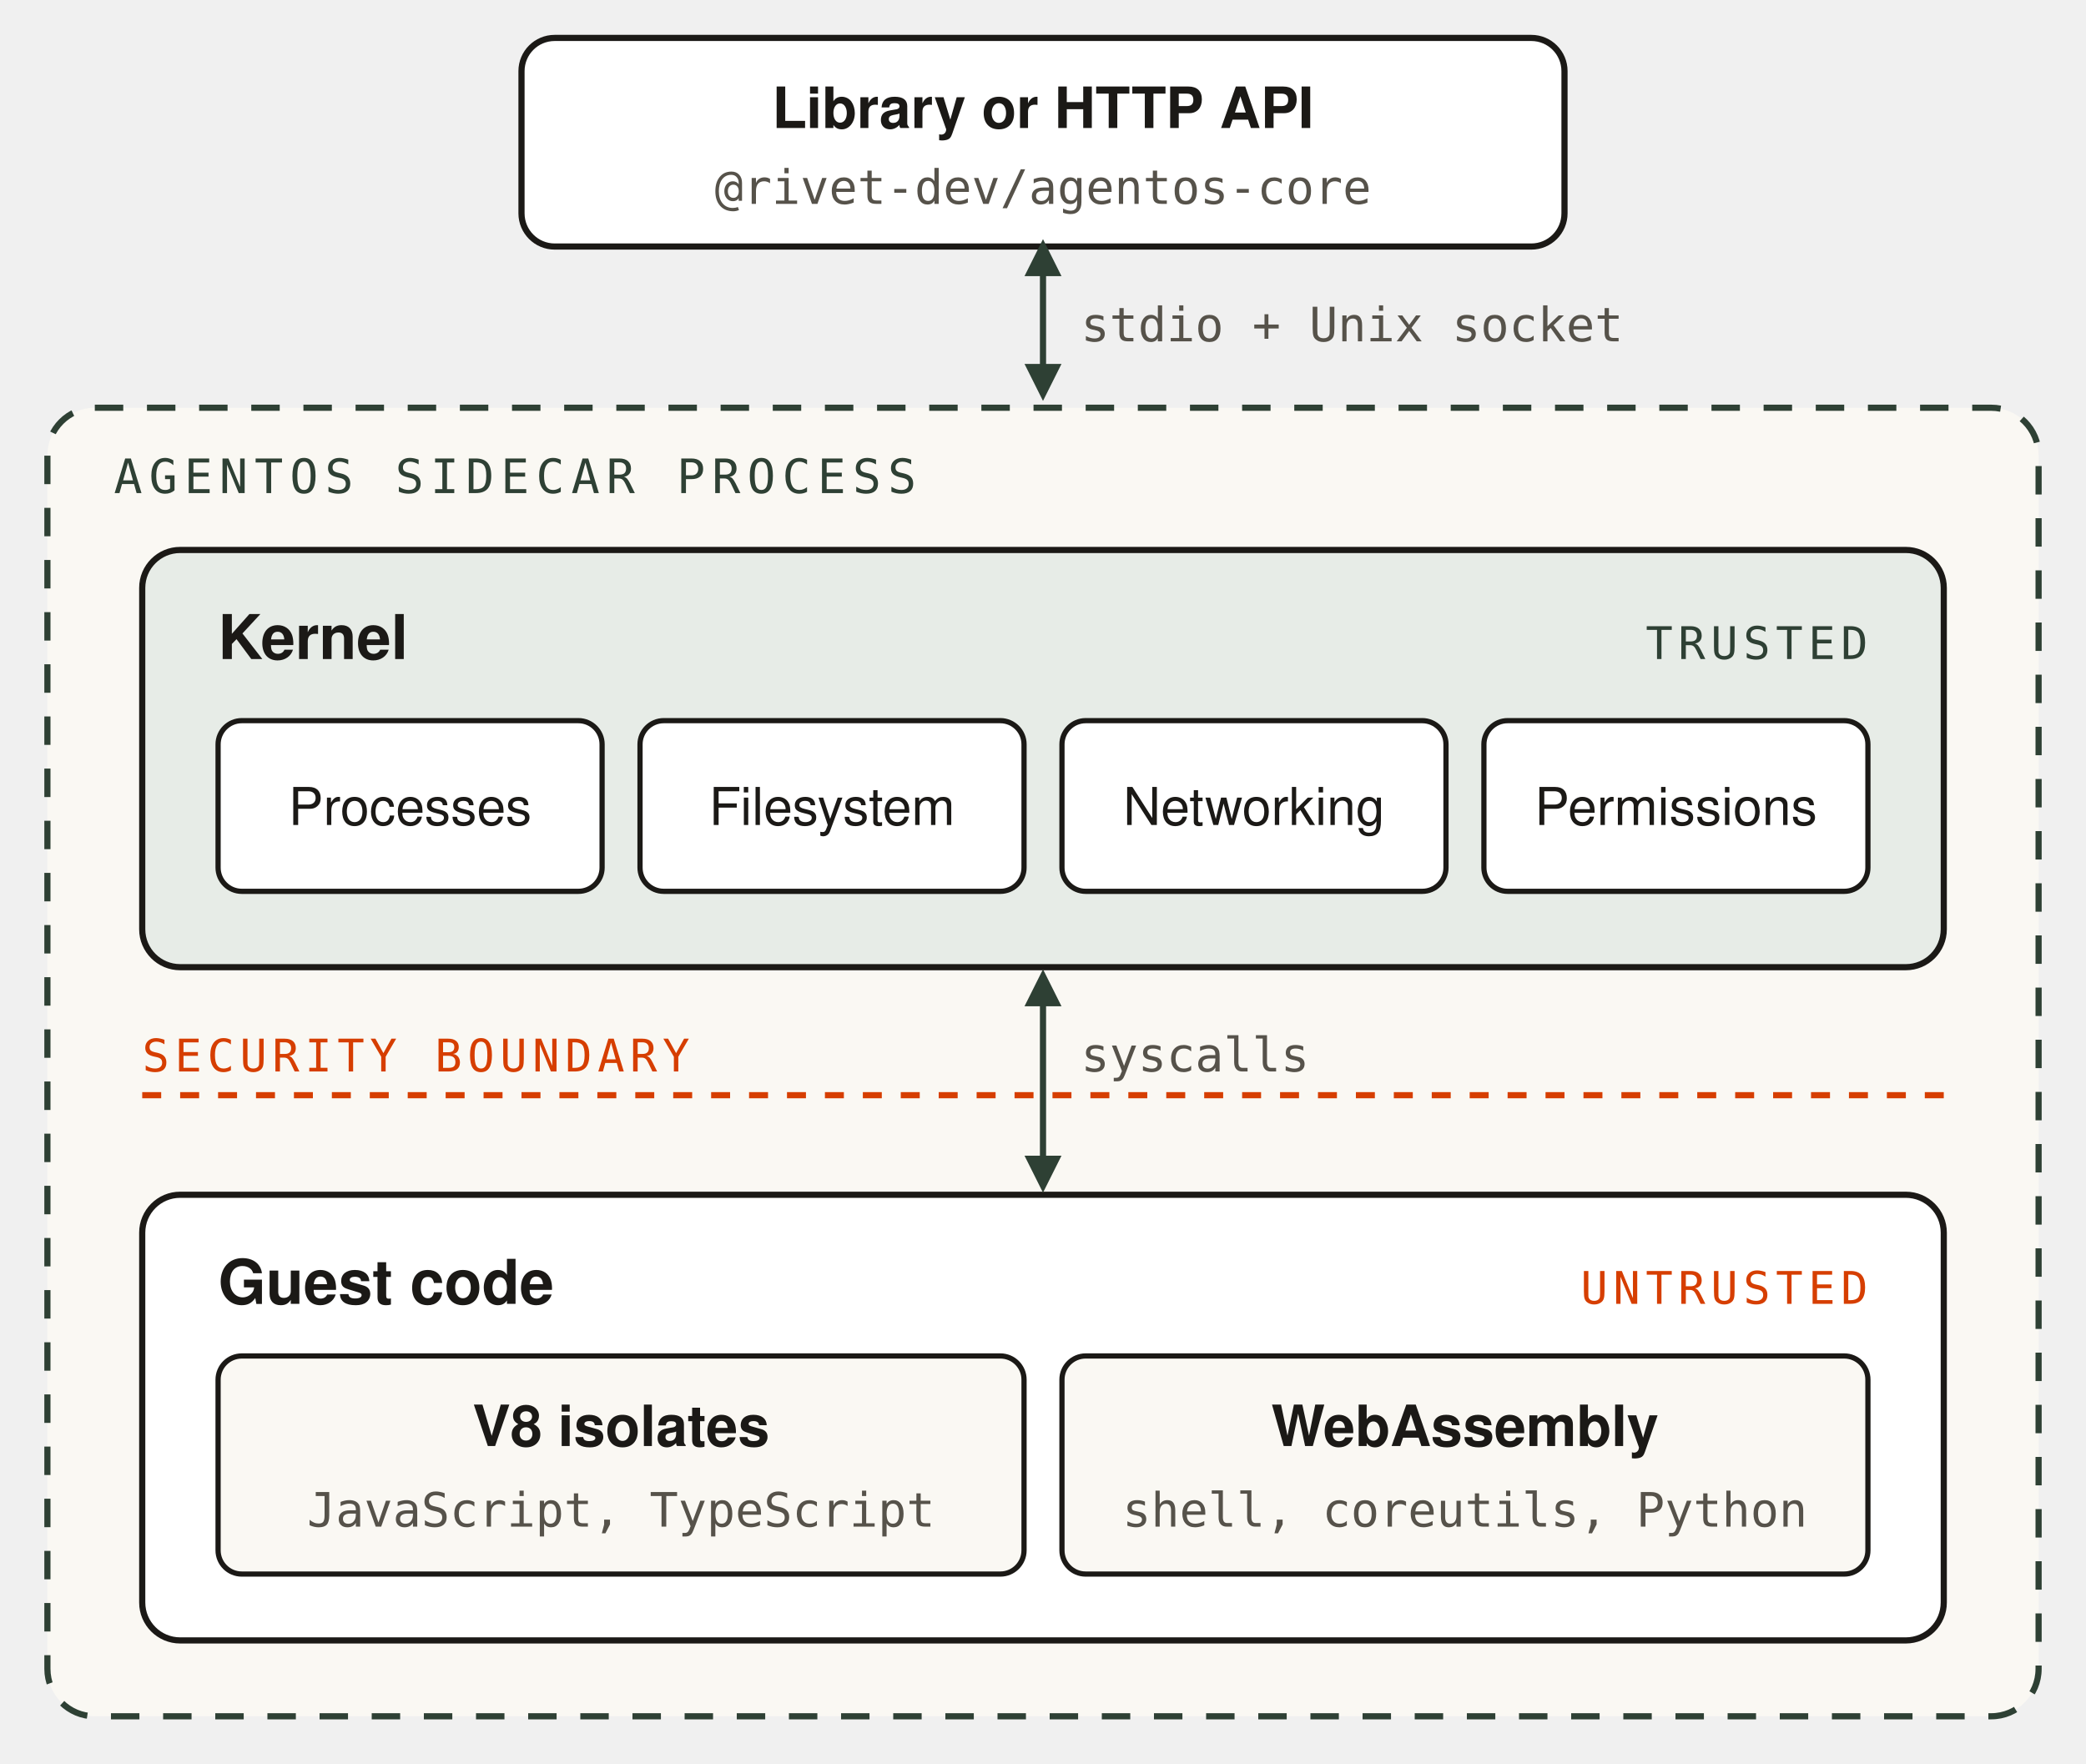
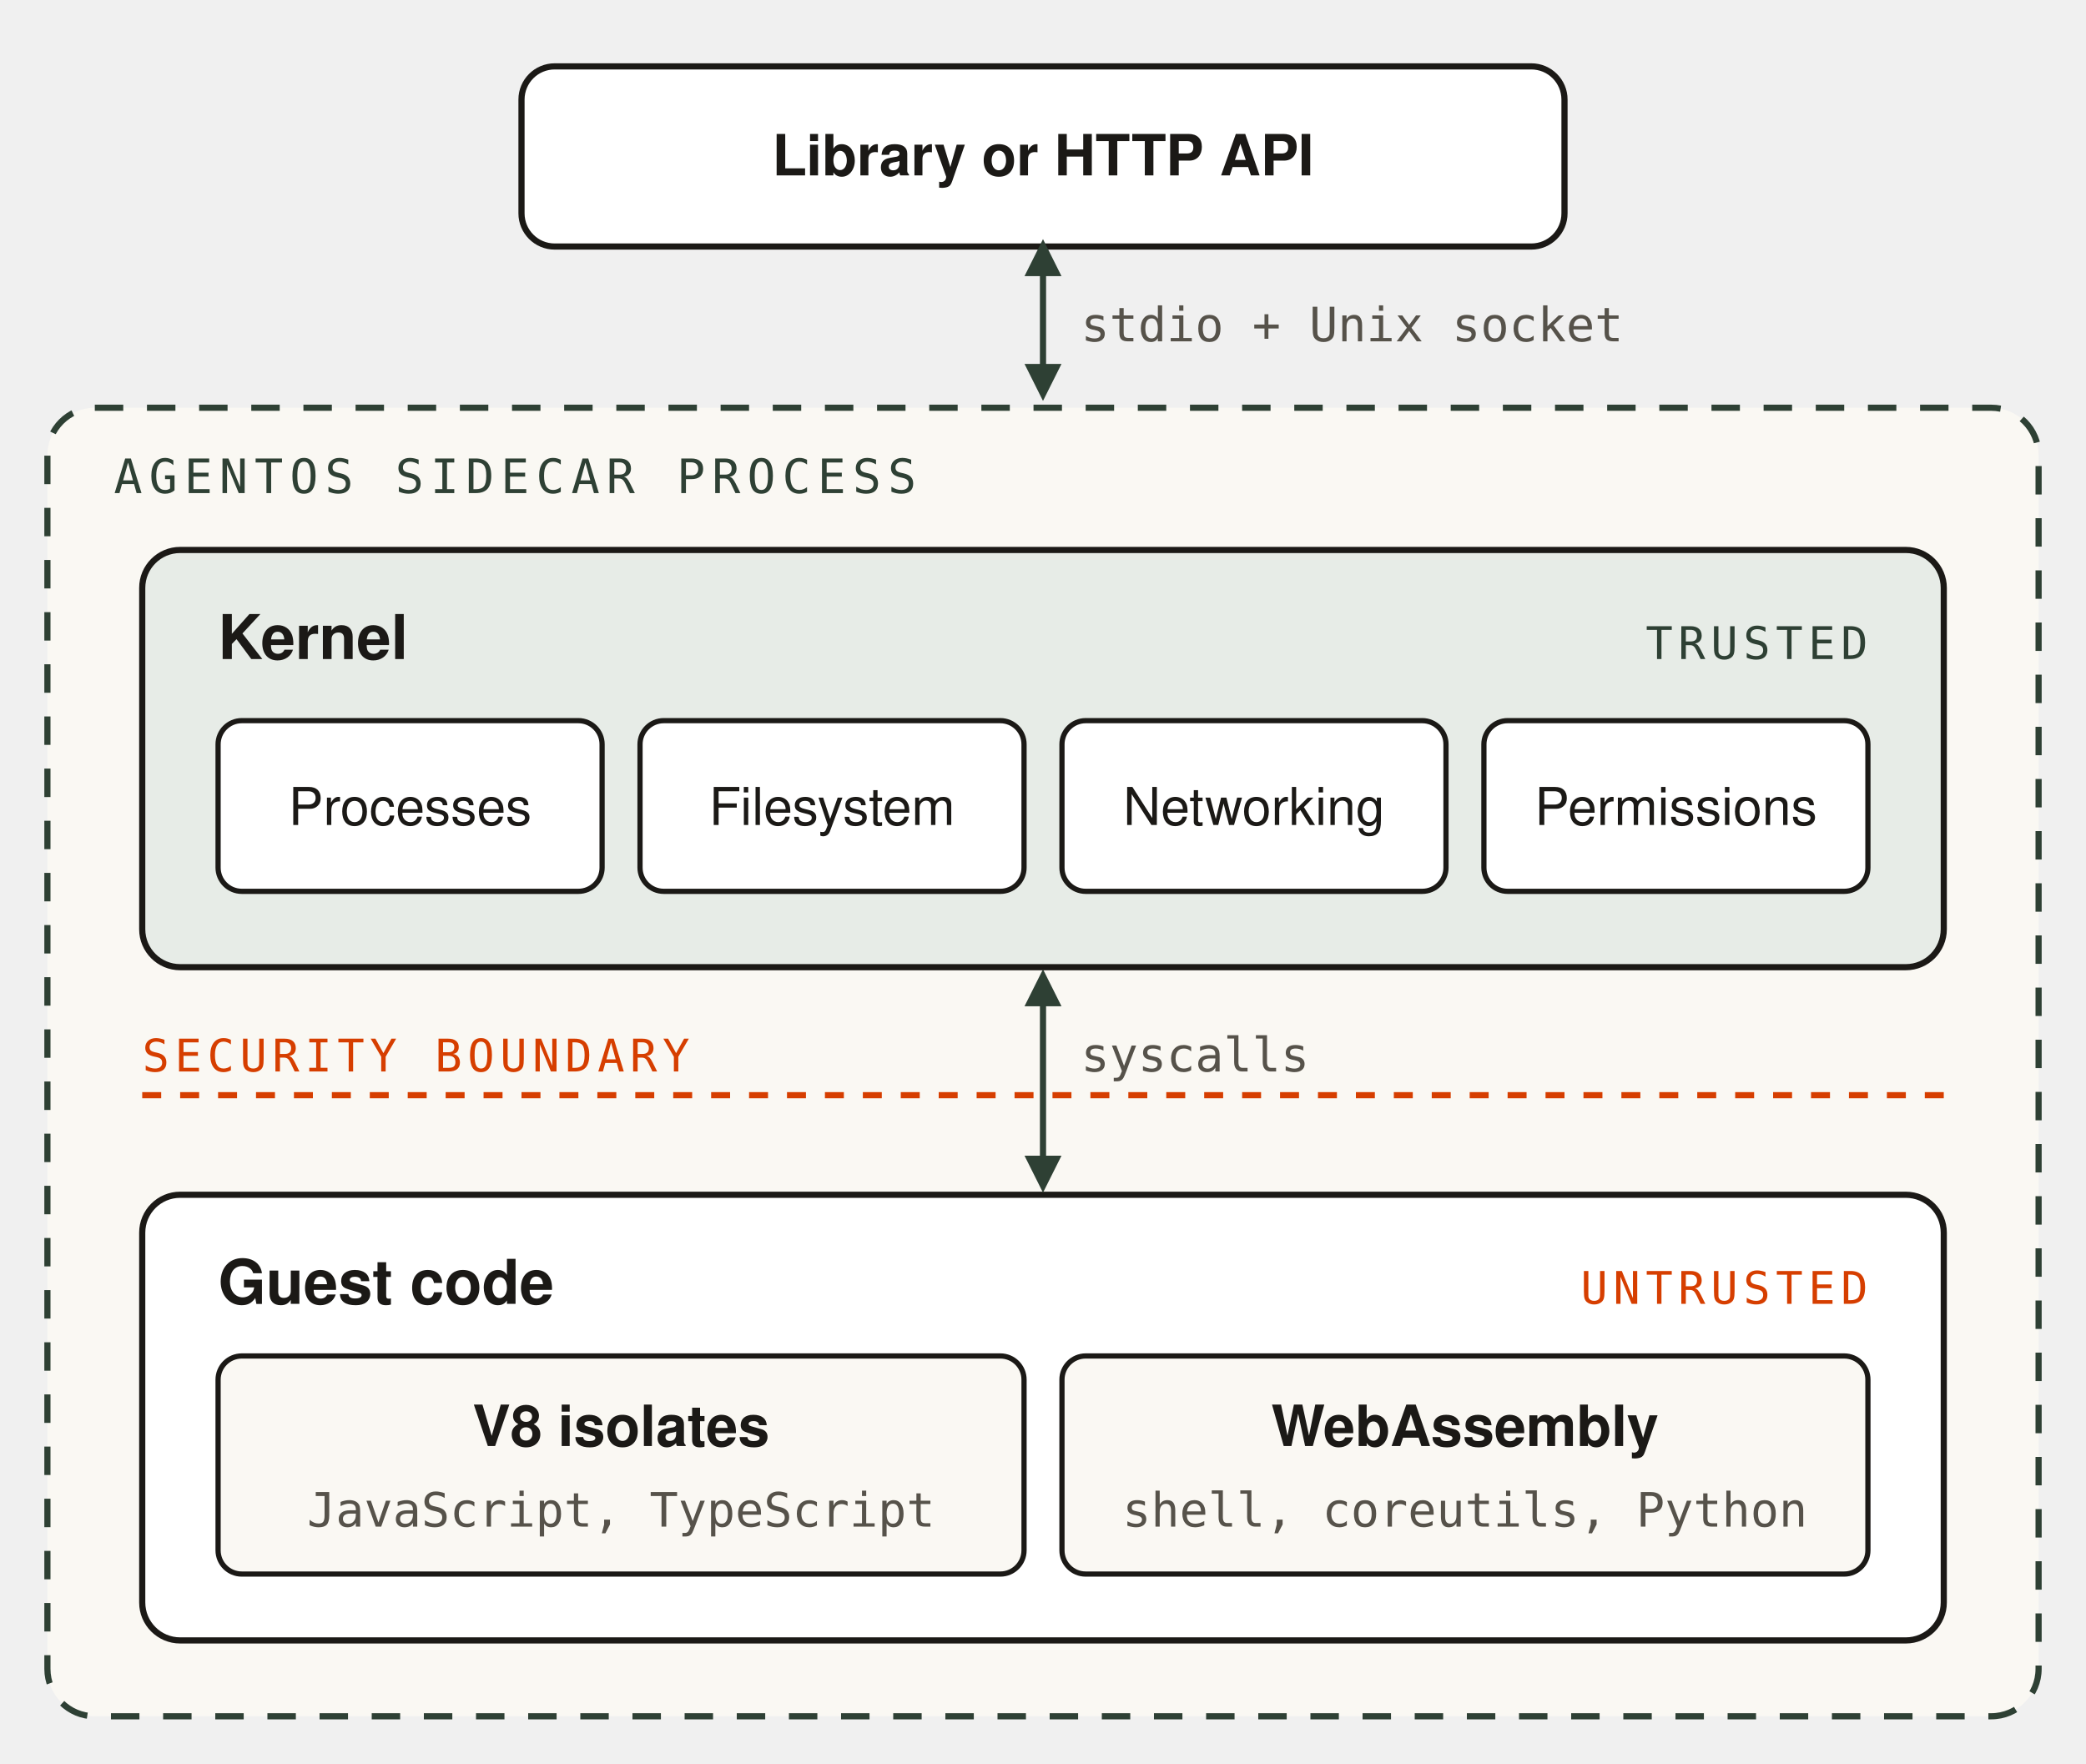
- <svg xmlns="http://www.w3.org/2000/svg" viewBox="0 0 440 372" width="440" height="372" role="img" aria-label="agentOS architecture. The library, @rivet-dev/agentos-core, or the HTTP API connects to the agentOS sidecar process over stdio and a Unix socket. Inside it, the trusted kernel owns processes, the filesystem, networking, and permissions. Untrusted guest code runs in V8 isolates for JavaScript and TypeScript and in WebAssembly for the shell, coreutils, and Python, and reaches the kernel only through syscalls across the security boundary." style="font-family:system-ui,-apple-system,'Segoe UI',Helvetica,Arial,sans-serif">
+ <svg xmlns="http://www.w3.org/2000/svg" viewBox="0 0 440 372" width="440" height="372" role="img" aria-label="agentOS architecture. The library or the HTTP API connects to the agentOS sidecar process over stdio and a Unix socket. Inside it, the trusted kernel owns processes, the filesystem, networking, and permissions. Untrusted guest code runs in V8 isolates for JavaScript and TypeScript and in WebAssembly for the shell, coreutils, and Python, and reaches the kernel only through syscalls across the security boundary." style="font-family:system-ui,-apple-system,'Segoe UI',Helvetica,Arial,sans-serif">
  <defs>
    <marker id="architecture-arrow" viewBox="0 0 10 10" refX="8" refY="5" markerWidth="6" markerHeight="6" orient="auto-start-reverse">
      <path d="M0 0 L10 5 L0 10 z" fill="#2E4034" />
    </marker>
  </defs>
-   <rect x="110" y="8" width="220" height="44" rx="7" fill="#ffffff" stroke="#1b1916" stroke-width="1.3" />
-   <text x="220" y="27" text-anchor="middle" font-size="12" font-weight="600" fill="#1b1916">Library or HTTP API</text>
-   <text x="220" y="43" text-anchor="middle" font-size="10" font-family="ui-monospace,SFMono-Regular,Menlo,Consolas,monospace" fill="#56524a">@rivet-dev/agentos-core</text>
+   <rect x="110" y="14" width="220" height="38" rx="7" fill="#ffffff" stroke="#1b1916" stroke-width="1.3" />
+   <text x="220" y="37" text-anchor="middle" font-size="12" font-weight="600" fill="#1b1916">Library or HTTP API</text>
  <line x1="220" y1="52" x2="220" y2="83" stroke="#2E4034" stroke-width="1.3" marker-start="url(#architecture-arrow)" marker-end="url(#architecture-arrow)" />
  <text x="228" y="72" font-size="10" font-family="ui-monospace,SFMono-Regular,Menlo,Consolas,monospace" fill="#56524a">stdio + Unix socket</text>
  <g transform="translate(0 42)">
    <rect x="10" y="44" width="420" height="276" rx="10" fill="#faf8f3" stroke="#2E4034" stroke-width="1.3" stroke-dasharray="6 5" />
    <text x="24" y="62" font-size="10" font-family="ui-monospace,SFMono-Regular,Menlo,Consolas,monospace" letter-spacing="0.14em" fill="#2E4034">AGENTOS SIDECAR PROCESS</text>
    <rect x="30" y="74" width="380" height="88" rx="8" fill="#e7ece7" stroke="#1b1916" stroke-width="1.3" />
    <text x="46" y="97" font-size="13" font-weight="600" fill="#1b1916">Kernel</text>
    <text x="394" y="97" text-anchor="end" font-size="9.5" font-family="ui-monospace,SFMono-Regular,Menlo,Consolas,monospace" letter-spacing="0.12em" fill="#2E4034">TRUSTED</text>
    <g fill="#ffffff" stroke="#1b1916" stroke-width="1.1">
      <rect x="46" y="110" width="81" height="36" rx="5" />
      <rect x="135" y="110" width="81" height="36" rx="5" />
      <rect x="224" y="110" width="81" height="36" rx="5" />
      <rect x="313" y="110" width="81" height="36" rx="5" />
    </g>
    <g text-anchor="middle" font-size="11" fill="#1b1916">
      <text x="86.5" y="132">Processes</text>
      <text x="175.5" y="132">Filesystem</text>
      <text x="264.5" y="132">Networking</text>
      <text x="353.5" y="132">Permissions</text>
    </g>
    <text x="30" y="184" font-size="9.5" font-family="ui-monospace,SFMono-Regular,Menlo,Consolas,monospace" letter-spacing="0.12em" fill="#d63e00">SECURITY BOUNDARY</text>
    <line x1="30" y1="189" x2="410" y2="189" stroke="#d63e00" stroke-width="1.3" stroke-dasharray="4 4" />
    <text x="228" y="184" font-size="10" font-family="ui-monospace,SFMono-Regular,Menlo,Consolas,monospace" fill="#56524a">syscalls</text>
    <rect x="30" y="210" width="380" height="94" rx="8" fill="#ffffff" stroke="#1b1916" stroke-width="1.3" />
    <text x="46" y="233" font-size="13" font-weight="600" fill="#1b1916">Guest code</text>
    <text x="394" y="233" text-anchor="end" font-size="9.5" font-family="ui-monospace,SFMono-Regular,Menlo,Consolas,monospace" letter-spacing="0.12em" fill="#d63e00">UNTRUSTED</text>
    <g fill="#faf8f3" stroke="#1b1916" stroke-width="1.1">
      <rect x="46" y="244" width="170" height="46" rx="5" />
      <rect x="224" y="244" width="170" height="46" rx="5" />
    </g>
    <g text-anchor="middle" font-size="12" font-weight="600" fill="#1b1916">
      <text x="131" y="263">V8 isolates</text>
      <text x="309" y="263">WebAssembly</text>
    </g>
    <g text-anchor="middle" font-size="10" font-family="ui-monospace,SFMono-Regular,Menlo,Consolas,monospace" fill="#56524a">
      <text x="131" y="280">JavaScript, TypeScript</text>
      <text x="309" y="280">shell, coreutils, Python</text>
    </g>
    <line x1="220" y1="164" x2="220" y2="208" stroke="#2E4034" stroke-width="1.3" marker-start="url(#architecture-arrow)" marker-end="url(#architecture-arrow)" />
  </g>
</svg>
